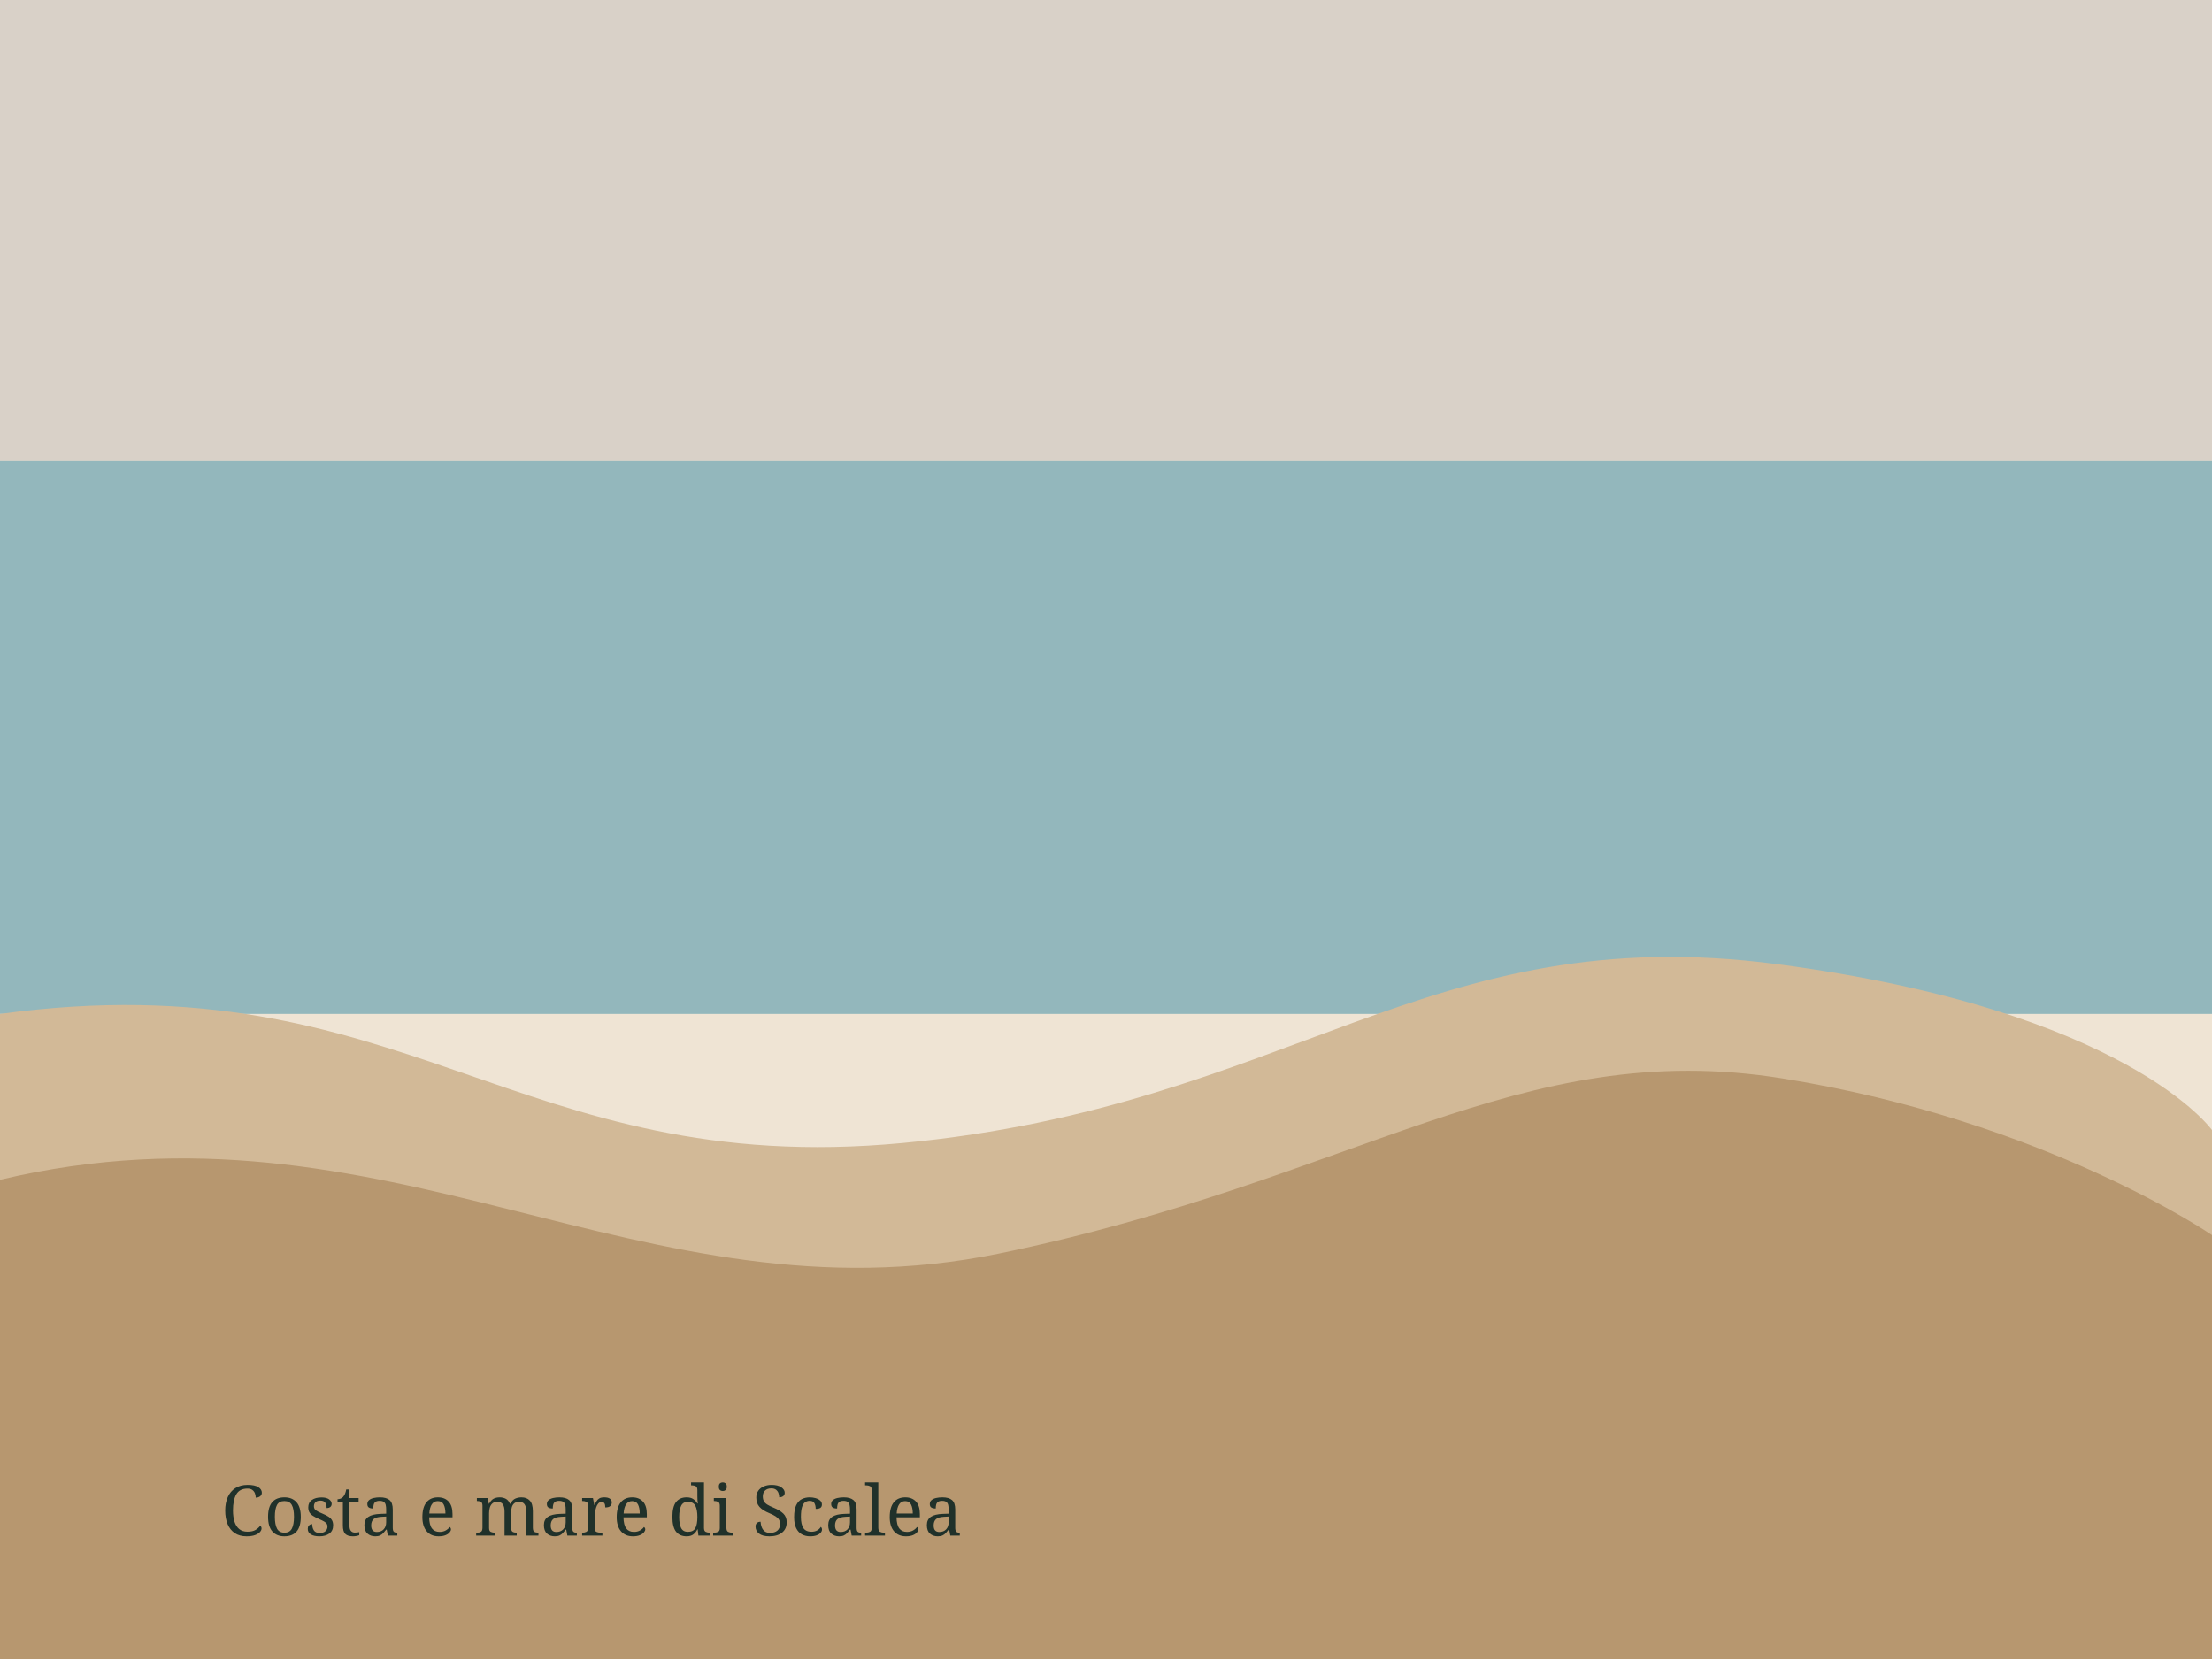
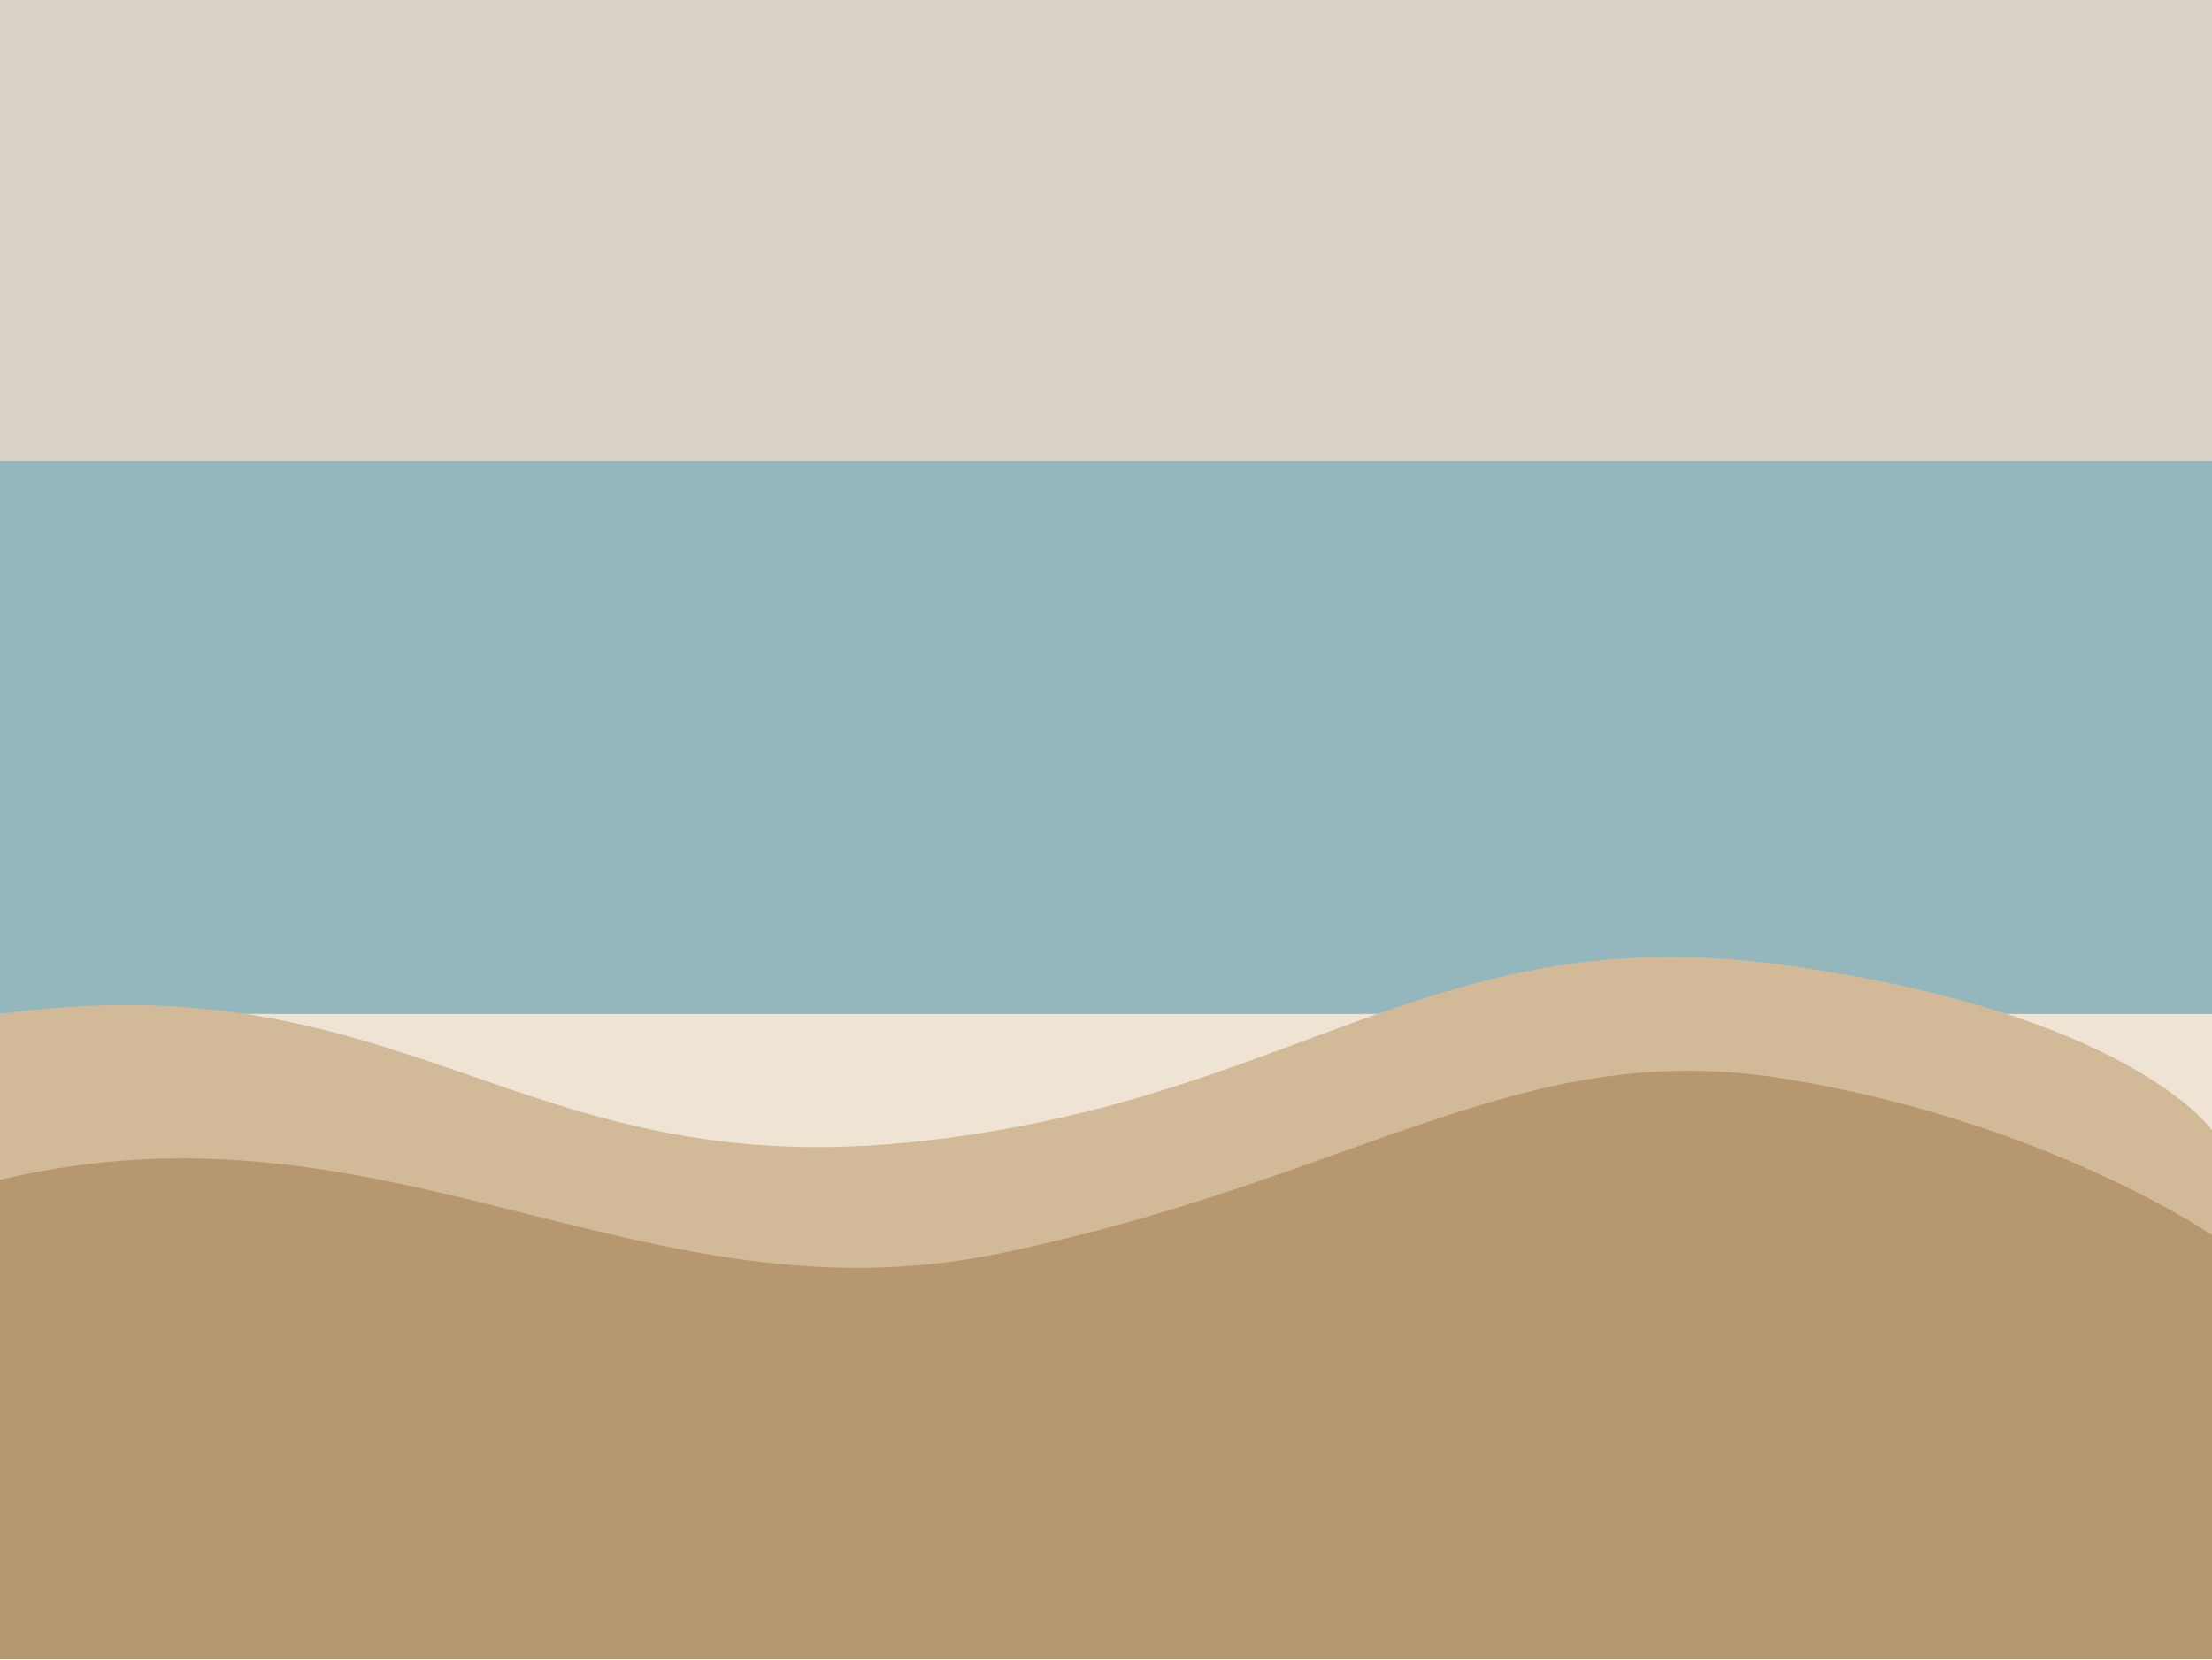
<svg xmlns="http://www.w3.org/2000/svg" viewBox="0 0 1200 900" role="img" aria-labelledby="title desc">
  <rect width="1200" height="900" fill="#efe4d4" />
  <rect y="0" width="1200" height="250" fill="#d9d1c8" />
  <rect y="250" width="1200" height="300" fill="#93b7bc" />
  <path d="M0 550C220 520 280 640 490 620s284-122 474-97 236 90 236 90v287H0z" fill="#d2b997" />
  <path d="M0 640C210 590 348 720 542 680s282-118 425-95 233 85 233 85v230H0z" fill="#b7976f" />
-   <text x="120" y="833" fill="#20312a" font-family="Georgia, serif" font-size="38">Costa e mare di Scalea</text>
</svg>
